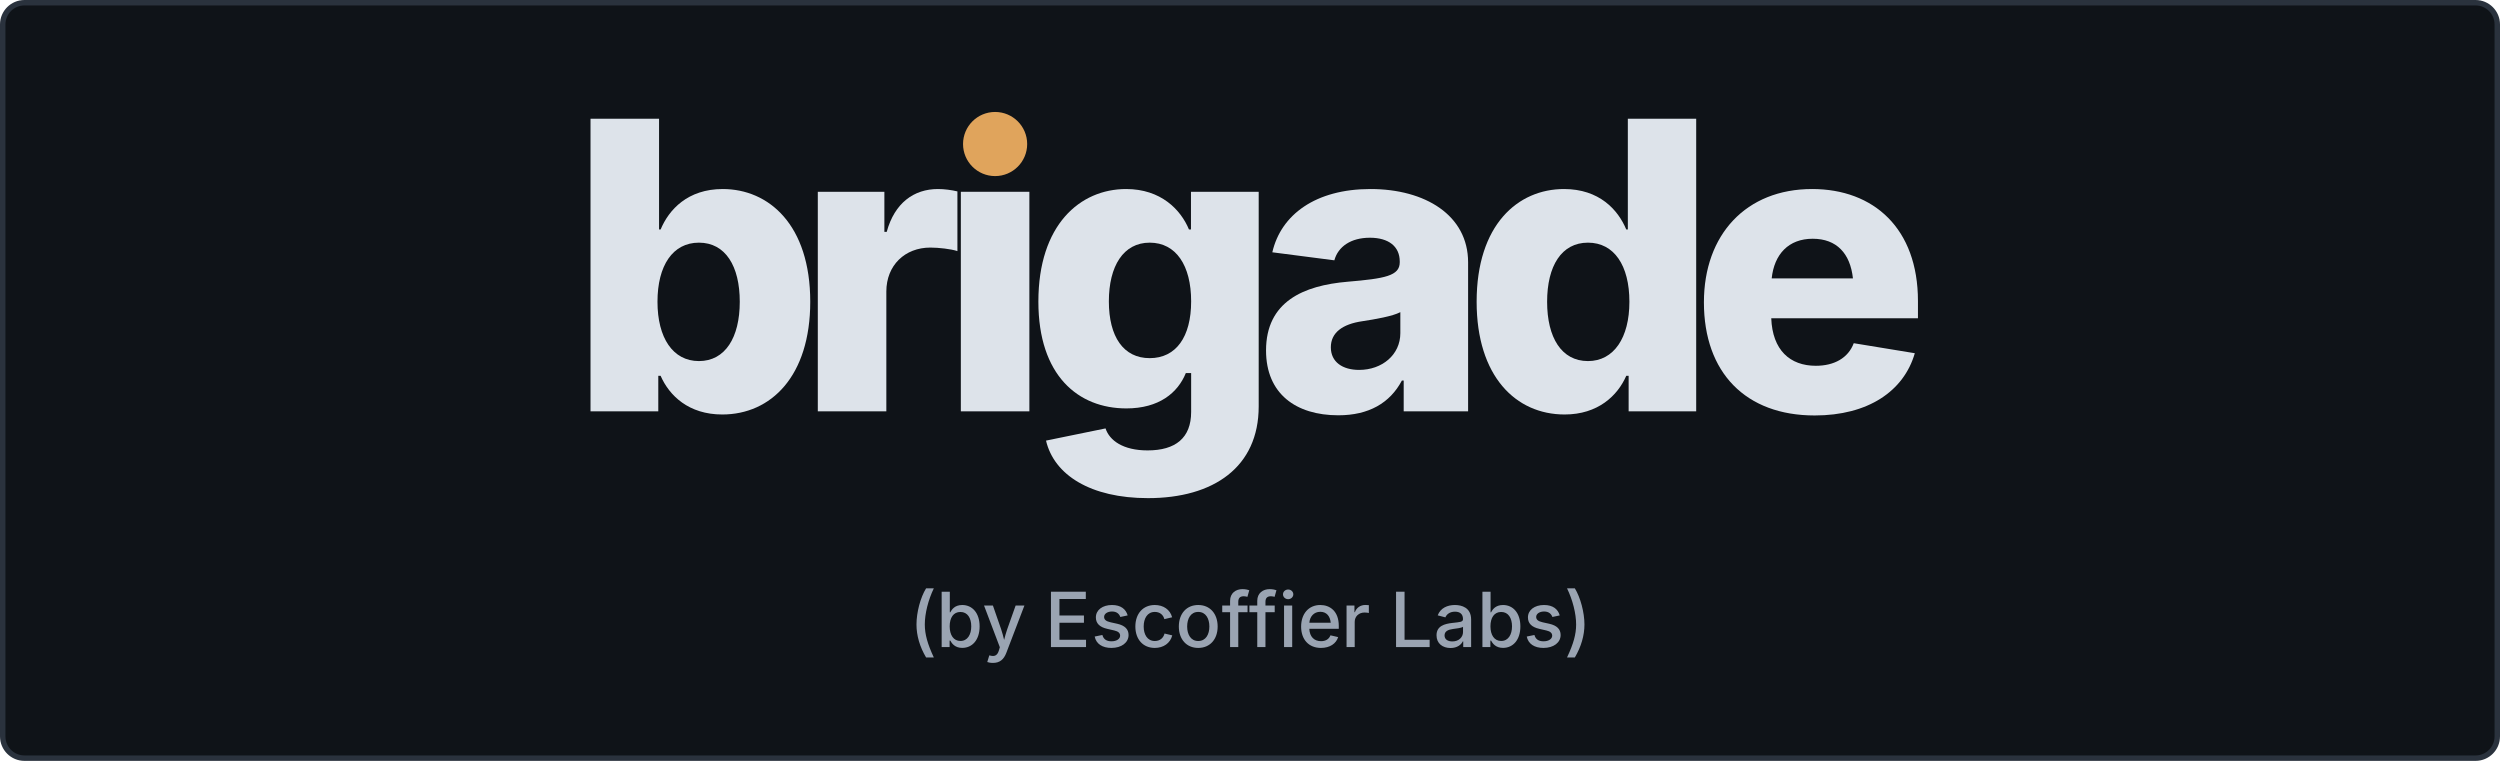
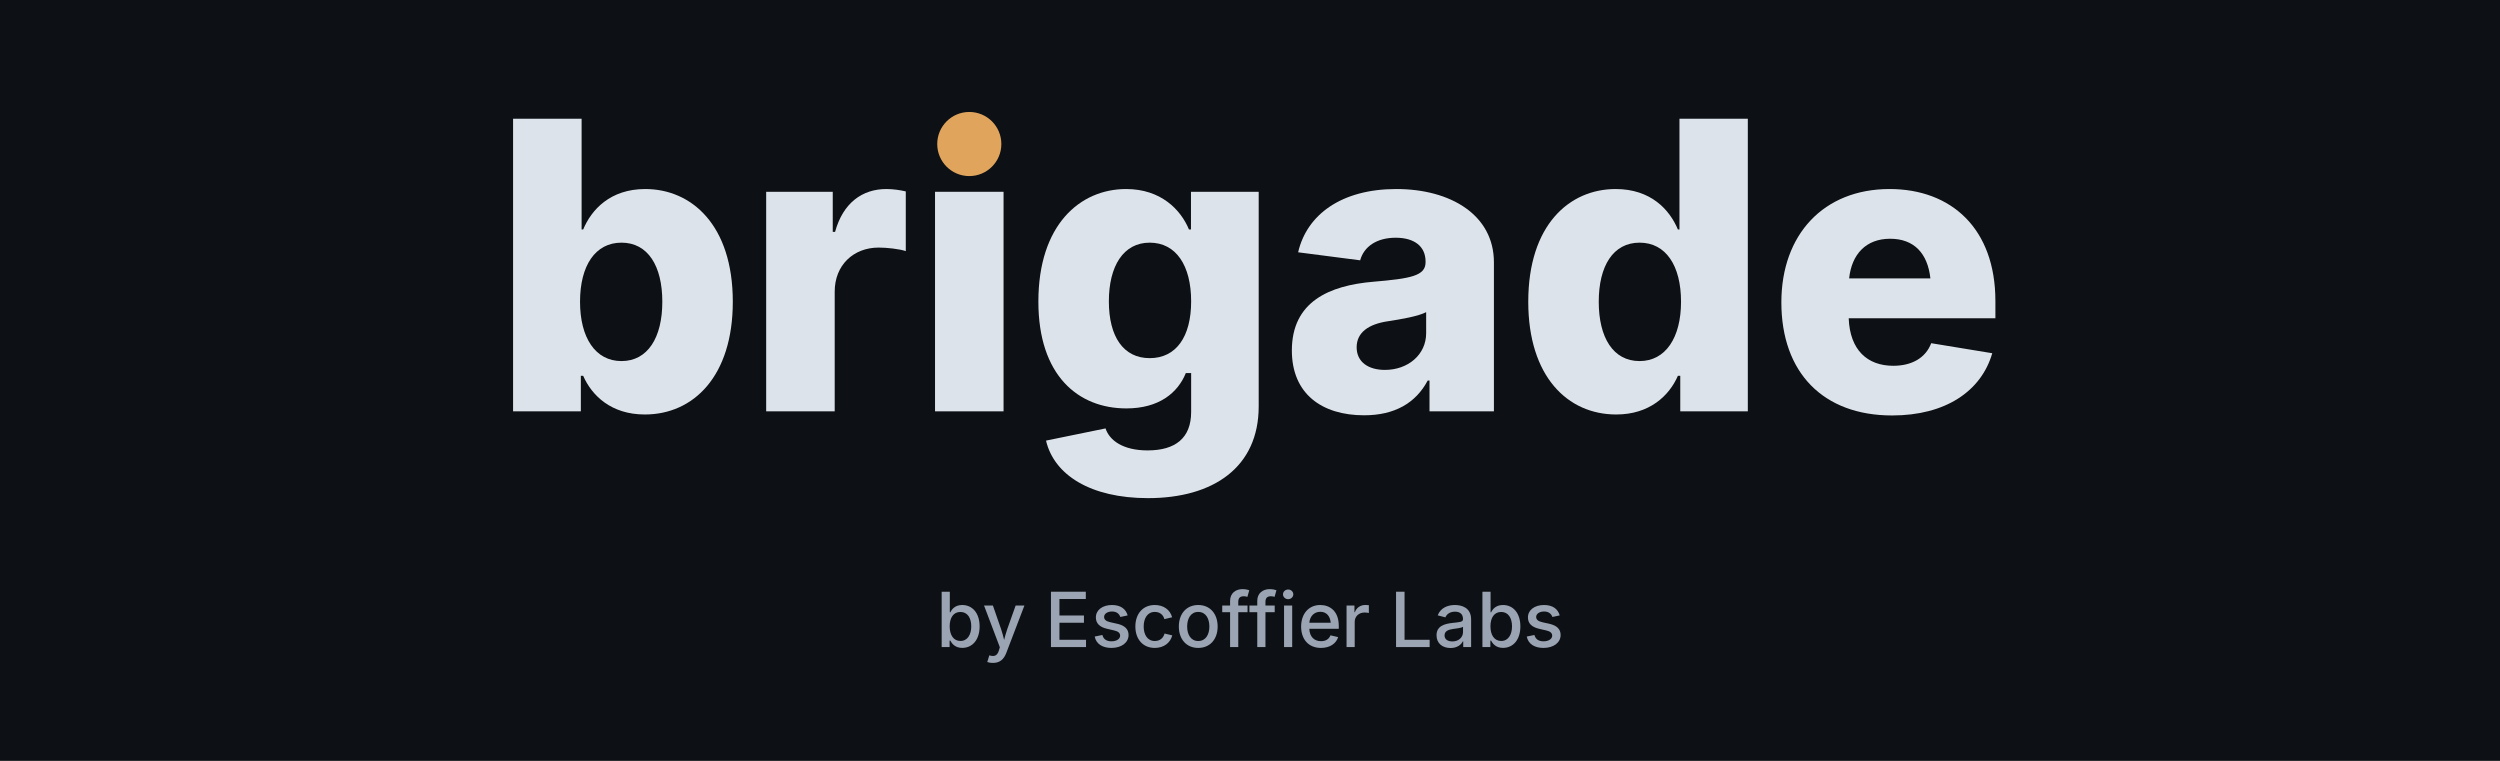
<svg xmlns="http://www.w3.org/2000/svg" xmlns:xlink="http://www.w3.org/1999/xlink" width="920" height="280" viewBox="0 0 920 280" role="img" aria-labelledby="title desc">
-   <rect id="panel" x="1" y="1" width="918" height="278" rx="8" fill="#0f1318" stroke="#2a323d" stroke-width="2" />
+   <rect id="panel" x="0" y="0" width="920" height="280" fill="#0d1014" />
  <defs>
    <g>
      <g id="wordmark-glyph-0">
        <path d="M 56.797 1.156 C 74.719 1.156 89.172 -12.938 89.172 -40.328 C 89.172 -68.656 73.922 -81.812 56.953 -81.812 C 44.078 -81.812 37.141 -74.219 34.109 -66.922 L 33.531 -66.922 L 33.531 -107.672 L 8.312 -107.672 L 8.312 0 L 33.25 0 L 33.25 -13.078 L 34.109 -13.078 C 37.297 -5.781 44.438 1.156 56.797 1.156 Z M 48.203 -18.5 C 38.594 -18.5 32.953 -27.094 32.953 -40.328 C 32.953 -53.688 38.594 -62.078 48.203 -62.078 C 57.953 -62.078 63.234 -53.484 63.234 -40.328 C 63.234 -27.172 57.891 -18.5 48.203 -18.5 Z M 48.203 -18.5 " />
      </g>
      <g id="wordmark-glyph-1">
        <path d="M 8.312 0 L 33.531 0 L 33.531 -44.078 C 33.531 -53.766 40.391 -60.266 49.719 -60.266 C 52.75 -60.266 57.312 -59.766 59.688 -58.969 L 59.688 -80.938 C 57.594 -81.438 54.922 -81.812 52.531 -81.812 C 43.656 -81.812 36.562 -76.672 33.672 -66.047 L 32.812 -66.047 L 32.812 -80.797 L 8.312 -80.797 Z M 8.312 0 " />
      </g>
      <g id="wordmark-glyph-2">
        <path d="M 8.312 0 L 33.531 0 L 33.531 -80.797 L 8.312 -80.797 Z M 8.312 0 " />
      </g>
      <g id="wordmark-glyph-3">
        <path d="M 45.531 31.938 C 69.672 31.938 86.281 20.531 86.281 -1.812 L 86.281 -80.797 L 61.359 -80.797 L 61.359 -66.922 L 60.625 -66.922 C 57.594 -74.219 50.297 -81.812 37.5 -81.812 C 20.531 -81.812 5.203 -68.656 5.203 -40.391 C 5.203 -13.156 19.875 -1.078 37.578 -1.078 C 49.578 -1.078 56.516 -6.797 59.469 -14.094 L 61.422 -14.094 L 61.422 0.219 C 61.422 9.828 55.641 14.375 45.391 14.375 C 36.344 14.375 31.359 10.703 29.922 6.281 L 8.016 10.766 C 10.984 23.422 24.422 31.938 45.531 31.938 Z M 46.172 -19.578 C 36.5 -19.578 31.141 -27.469 31.141 -40.469 C 31.141 -53.484 36.5 -62.078 46.172 -62.078 C 55.859 -62.078 61.422 -53.688 61.422 -40.469 C 61.422 -27.391 55.859 -19.578 46.172 -19.578 Z M 46.172 -19.578 " />
      </g>
      <g id="wordmark-glyph-4">
        <path d="M 30.938 1.453 C 42.125 1.453 49.938 -3.031 54.344 -11.344 L 55 -11.344 L 55 0 L 78.703 0 L 78.703 -54.844 C 78.703 -72.188 62.875 -81.812 42.781 -81.812 C 22.547 -81.812 9.828 -72.344 6.656 -58.531 L 29.484 -55.578 C 30.859 -60.625 35.562 -63.891 42.562 -63.891 C 49.438 -63.891 53.547 -60.703 53.547 -55.141 L 53.547 -54.844 C 53.547 -49.859 48.062 -48.859 34.406 -47.703 C 18.062 -46.328 4.344 -40.328 4.344 -22.406 C 4.344 -6.438 15.391 1.453 30.938 1.453 Z M 38.594 -15.25 C 32.516 -15.25 28.188 -18.141 28.188 -23.562 C 28.188 -28.906 32.375 -32.094 39.812 -33.172 C 44.516 -33.891 50.875 -34.984 53.766 -36.5 L 53.766 -28.766 C 53.766 -20.812 47.047 -15.25 38.594 -15.25 Z M 38.594 -15.25 " />
      </g>
      <g id="wordmark-glyph-5">
        <path d="M 37.578 1.156 C 49.859 1.156 57.094 -5.781 60.266 -13.078 L 61.141 -13.078 L 61.141 0 L 86 0 L 86 -107.672 L 60.844 -107.672 L 60.844 -66.922 L 60.266 -66.922 C 57.234 -74.219 50.297 -81.812 37.359 -81.812 C 20.375 -81.812 5.203 -68.656 5.203 -40.328 C 5.203 -12.938 19.578 1.156 37.578 1.156 Z M 46.172 -18.5 C 36.422 -18.5 31.141 -27.172 31.141 -40.328 C 31.141 -53.484 36.422 -62.078 46.172 -62.078 C 55.797 -62.078 61.422 -53.688 61.422 -40.328 C 61.422 -27.094 55.719 -18.5 46.172 -18.5 Z M 46.172 -18.5 " />
      </g>
      <g id="wordmark-glyph-6">
        <path d="M 45.969 1.516 C 65.547 1.516 78.766 -7.375 82.812 -21.391 L 60.344 -25.078 C 58.312 -19.656 53.188 -16.766 46.391 -16.766 C 36.859 -16.766 30.422 -22.547 29.984 -34.25 L 83.969 -34.25 L 83.969 -40.609 C 83.969 -67.281 67.719 -81.812 45.016 -81.812 C 20.734 -81.812 5.203 -65.047 5.203 -40.109 C 5.203 -14.234 20.594 1.516 45.969 1.516 Z M 30.141 -48.922 C 31.078 -57.812 36.344 -63.516 45.234 -63.516 C 54.062 -63.516 59.047 -58.109 60.047 -48.922 Z M 30.141 -48.922 " />
      </g>
    </g>
    <g>
      <g id="maker-glyph-0">
        <path d="M 2.766 -8.297 C 2.766 -4.266 3.969 -0.094 6.297 3.812 L 9.141 3.812 C 6.844 -1.125 5.828 -4.688 5.828 -8.297 C 5.828 -12.328 7.078 -17.328 9.141 -21.609 L 6.297 -21.609 C 4.219 -18.266 2.766 -12.766 2.766 -8.297 Z M 2.766 -8.297 " />
      </g>
      <g id="maker-glyph-1">
        <path d="M 9.609 0.297 C 13.328 0.297 16 -2.672 16 -7.609 C 16 -12.578 13.281 -15.484 9.609 -15.484 C 6.75 -15.484 5.734 -13.734 5.203 -12.797 L 5.031 -12.797 L 5.031 -20.375 L 2.031 -20.375 L 2.031 0 L 4.953 0 L 4.953 -2.391 L 5.203 -2.391 C 5.734 -1.422 6.844 0.297 9.609 0.297 Z M 8.938 -2.25 C 6.406 -2.25 4.984 -4.438 4.984 -7.625 C 4.984 -10.797 6.359 -12.922 8.938 -12.922 C 11.594 -12.922 12.922 -10.641 12.922 -7.625 C 12.922 -4.594 11.547 -2.25 8.938 -2.25 Z M 8.938 -2.25 " />
      </g>
      <g id="maker-glyph-2">
        <path d="M 1.812 5.5 C 2.188 5.656 2.984 5.828 3.922 5.828 C 6.391 5.828 7.906 4.562 8.828 2.125 L 15.484 -15.281 L 12.25 -15.281 L 9.172 -6.609 C 8.703 -5.281 8.359 -3.953 8.016 -2.641 C 7.688 -3.953 7.375 -5.266 6.906 -6.609 L 3.891 -15.281 L 0.625 -15.281 L 6.438 0.062 L 6.109 1.188 C 5.547 3.156 4.453 3.547 2.906 3.125 L 2.562 3.047 Z M 1.812 5.5 " />
      </g>
      <g id="maker-glyph-3">
</g>
      <g id="maker-glyph-4">
        <path d="M 2.25 0 L 15.156 0 L 15.156 -2.688 L 5.375 -2.688 L 5.375 -8.953 L 14.391 -8.953 L 14.391 -11.625 L 5.375 -11.625 L 5.375 -17.688 L 15.078 -17.688 L 15.078 -20.375 L 2.25 -20.375 Z M 2.25 0 " />
      </g>
      <g id="maker-glyph-5">
        <path d="M 7.5 0.312 C 11.234 0.312 13.812 -1.656 13.812 -4.438 C 13.812 -6.562 12.469 -7.938 9.641 -8.578 L 7.172 -9.125 C 5.5 -9.5 4.812 -10.109 4.812 -11.109 C 4.812 -12.266 6.078 -13.094 7.719 -13.094 C 9.531 -13.094 10.391 -12.141 10.781 -11.078 L 13.484 -11.656 C 12.828 -13.938 11 -15.484 7.703 -15.484 C 4.234 -15.484 1.781 -13.656 1.781 -10.922 C 1.781 -8.734 3.141 -7.344 5.984 -6.703 L 8.562 -6.109 C 10.016 -5.781 10.703 -5.156 10.703 -4.188 C 10.703 -3.047 9.469 -2.125 7.531 -2.125 C 5.75 -2.125 4.594 -2.859 4.172 -4.453 L 1.344 -3.875 C 1.891 -1.156 4.188 0.312 7.5 0.312 Z M 7.5 0.312 " />
      </g>
      <g id="maker-glyph-6">
        <path d="M 8.453 0.312 C 11.656 0.312 14.156 -1.422 14.891 -4.312 L 12.047 -4.984 C 11.641 -3.344 10.359 -2.234 8.469 -2.234 C 5.703 -2.234 4.375 -4.656 4.375 -7.562 C 4.375 -10.516 5.703 -12.938 8.469 -12.938 C 10.344 -12.938 11.578 -11.859 11.984 -10.281 L 14.844 -10.969 C 14.094 -13.797 11.625 -15.484 8.453 -15.484 C 4.141 -15.484 1.312 -12.312 1.312 -7.562 C 1.312 -2.844 4.141 0.312 8.453 0.312 Z M 8.453 0.312 " />
      </g>
      <g id="maker-glyph-7">
        <path d="M 8.453 0.312 C 12.75 0.312 15.594 -2.844 15.594 -7.562 C 15.594 -12.312 12.75 -15.484 8.453 -15.484 C 4.141 -15.484 1.312 -12.312 1.312 -7.562 C 1.312 -2.844 4.141 0.312 8.453 0.312 Z M 8.453 -2.234 C 5.688 -2.234 4.375 -4.656 4.375 -7.562 C 4.375 -10.5 5.688 -12.938 8.453 -12.938 C 11.234 -12.938 12.547 -10.484 12.547 -7.562 C 12.547 -4.656 11.234 -2.234 8.453 -2.234 Z M 8.453 -2.234 " />
      </g>
      <g id="maker-glyph-8">
        <path d="M 9.594 -15.281 L 6.188 -15.281 L 6.188 -16.625 C 6.188 -17.969 6.766 -18.703 8.203 -18.703 C 8.828 -18.703 9.25 -18.562 9.547 -18.484 L 10.234 -20.922 C 9.828 -21.062 8.922 -21.328 7.719 -21.328 C 5.312 -21.328 3.172 -19.891 3.172 -17.031 L 3.172 -15.281 L 0.281 -15.281 L 0.281 -12.844 L 3.172 -12.844 L 3.172 0 L 6.188 0 L 6.188 -12.844 L 9.594 -12.844 Z M 9.594 -15.281 " />
      </g>
      <g id="maker-glyph-9">
        <path d="M 2.031 0 L 5.031 0 L 5.031 -15.281 L 2.031 -15.281 Z M 3.547 -17.625 C 4.578 -17.625 5.438 -18.422 5.438 -19.406 C 5.438 -20.406 4.578 -21.188 3.547 -21.188 C 2.5 -21.188 1.641 -20.406 1.641 -19.406 C 1.641 -18.422 2.5 -17.625 3.547 -17.625 Z M 3.547 -17.625 " />
      </g>
      <g id="maker-glyph-10">
        <path d="M 8.609 0.312 C 11.875 0.312 14.219 -1.281 14.938 -3.672 L 12.109 -4.328 C 11.578 -2.906 10.328 -2.172 8.641 -2.172 C 6.141 -2.172 4.438 -3.781 4.328 -6.734 L 15.172 -6.734 L 15.172 -7.797 C 15.172 -13.297 11.844 -15.484 8.359 -15.484 C 4.078 -15.484 1.312 -12.234 1.312 -7.531 C 1.312 -2.797 4.109 0.312 8.609 0.312 Z M 4.344 -8.969 C 4.516 -11.172 5.969 -12.984 8.375 -12.984 C 10.672 -12.984 11.984 -11.375 12.203 -8.969 Z M 4.344 -8.969 " />
      </g>
      <g id="maker-glyph-11">
        <path d="M 2.031 0 L 5.031 0 L 5.031 -9.281 C 5.031 -11.297 6.562 -12.719 8.672 -12.719 C 9.297 -12.719 10.016 -12.609 10.234 -12.547 L 10.234 -15.422 C 9.922 -15.469 9.359 -15.5 8.969 -15.5 C 7.172 -15.5 5.656 -14.5 5.094 -12.828 L 4.938 -12.828 L 4.938 -15.281 L 2.031 -15.281 Z M 2.031 0 " />
      </g>
      <g id="maker-glyph-12">
        <path d="M 2.25 0 L 14.609 0 L 14.609 -2.688 L 5.375 -2.688 L 5.375 -20.375 L 2.25 -20.375 Z M 2.25 0 " />
      </g>
      <g id="maker-glyph-13">
        <path d="M 6.297 0.344 C 8.781 0.344 10.234 -0.906 10.812 -2.094 L 10.969 -2.094 L 10.969 0 L 13.875 0 L 13.875 -10.141 C 13.875 -14.562 10.359 -15.484 7.906 -15.484 C 5.188 -15.484 2.609 -14.406 1.578 -11.672 L 4.406 -10.938 C 4.828 -11.984 5.953 -13.031 7.938 -13.031 C 9.859 -13.031 10.875 -12.047 10.875 -10.344 L 10.875 -10.266 C 10.875 -9.188 9.703 -9.203 7.016 -8.891 C 4.125 -8.562 1.141 -7.797 1.141 -4.328 C 1.141 -1.312 3.391 0.344 6.297 0.344 Z M 6.969 -2.078 C 5.297 -2.078 4.094 -2.828 4.094 -4.281 C 4.094 -5.859 5.484 -6.422 7.172 -6.656 C 8.109 -6.781 10.438 -7.031 10.891 -7.469 L 10.891 -5.516 C 10.891 -3.719 9.422 -2.078 6.969 -2.078 Z M 6.969 -2.078 " />
      </g>
      <g id="maker-glyph-14">
        <path d="M 1.172 3.812 L 4.047 3.812 C 6.328 -0.047 7.578 -4.219 7.578 -8.297 C 7.578 -12.75 6.094 -18.281 4.047 -21.609 L 1.172 -21.609 C 3.25 -17.328 4.516 -12.328 4.516 -8.297 C 4.516 -4.766 3.562 -1.25 1.172 3.812 Z M 1.172 3.812 " />
      </g>
    </g>
  </defs>
-   <g id="wordmark" fill="#dde3ea" transform="translate(209 8)">
+   <g id="wordmark" fill="#dde3ea" transform="translate(180.5 8)">
    <use xlink:href="#wordmark-glyph-0" x="0" y="143.375" />
-     <use xlink:href="#wordmark-glyph-1" x="83.64" y="143.375" />
-     <use xlink:href="#wordmark-glyph-2" x="136.279" y="143.375" />
-     <use xlink:href="#wordmark-glyph-3" x="167.919" y="143.375" />
-     <use xlink:href="#wordmark-glyph-4" x="252.559" y="143.375" />
-     <use xlink:href="#wordmark-glyph-5" x="329.198" y="143.375" />
-     <use xlink:href="#wordmark-glyph-6" x="412.838" y="143.375" />
+     <use xlink:href="#wordmark-glyph-1" x="93.14" y="143.375" />
+     <use xlink:href="#wordmark-glyph-2" x="155.279" y="143.375" />
+     <use xlink:href="#wordmark-glyph-3" x="196.419" y="143.375" />
+     <use xlink:href="#wordmark-glyph-4" x="290.559" y="143.375" />
+     <use xlink:href="#wordmark-glyph-5" x="376.698" y="143.375" />
+     <use xlink:href="#wordmark-glyph-6" x="469.838" y="143.375" />
  </g>
-   <circle id="i-dot" cx="366.2" cy="53" r="11.8" fill="#e0a45c" />
+   <circle id="i-dot" cx="356.7" cy="53" r="11.8" fill="#e0a45c" />
  <g id="maker-line" fill="#9aa4b2" transform="translate(334.5 211)">
-     <use xlink:href="#maker-glyph-0" x="0" y="27.125" />
    <use xlink:href="#maker-glyph-1" x="10" y="27.125" />
    <use xlink:href="#maker-glyph-2" x="27" y="27.125" />
    <use xlink:href="#maker-glyph-3" x="43" y="27.125" />
    <use xlink:href="#maker-glyph-4" x="50" y="27.125" />
    <use xlink:href="#maker-glyph-5" x="67" y="27.125" />
    <use xlink:href="#maker-glyph-6" x="82" y="27.125" />
    <use xlink:href="#maker-glyph-7" x="98" y="27.125" />
    <use xlink:href="#maker-glyph-8" x="115" y="27.125" />
    <use xlink:href="#maker-glyph-8" x="125" y="27.125" />
    <use xlink:href="#maker-glyph-9" x="136" y="27.125" />
    <use xlink:href="#maker-glyph-10" x="143" y="27.125" />
    <use xlink:href="#maker-glyph-11" x="159" y="27.125" />
    <use xlink:href="#maker-glyph-3" x="170" y="27.125" />
    <use xlink:href="#maker-glyph-12" x="177" y="27.125" />
    <use xlink:href="#maker-glyph-13" x="193" y="27.125" />
    <use xlink:href="#maker-glyph-1" x="209" y="27.125" />
    <use xlink:href="#maker-glyph-5" x="226" y="27.125" />
-     <use xlink:href="#maker-glyph-14" x="241" y="27.125" />
  </g>
</svg>
